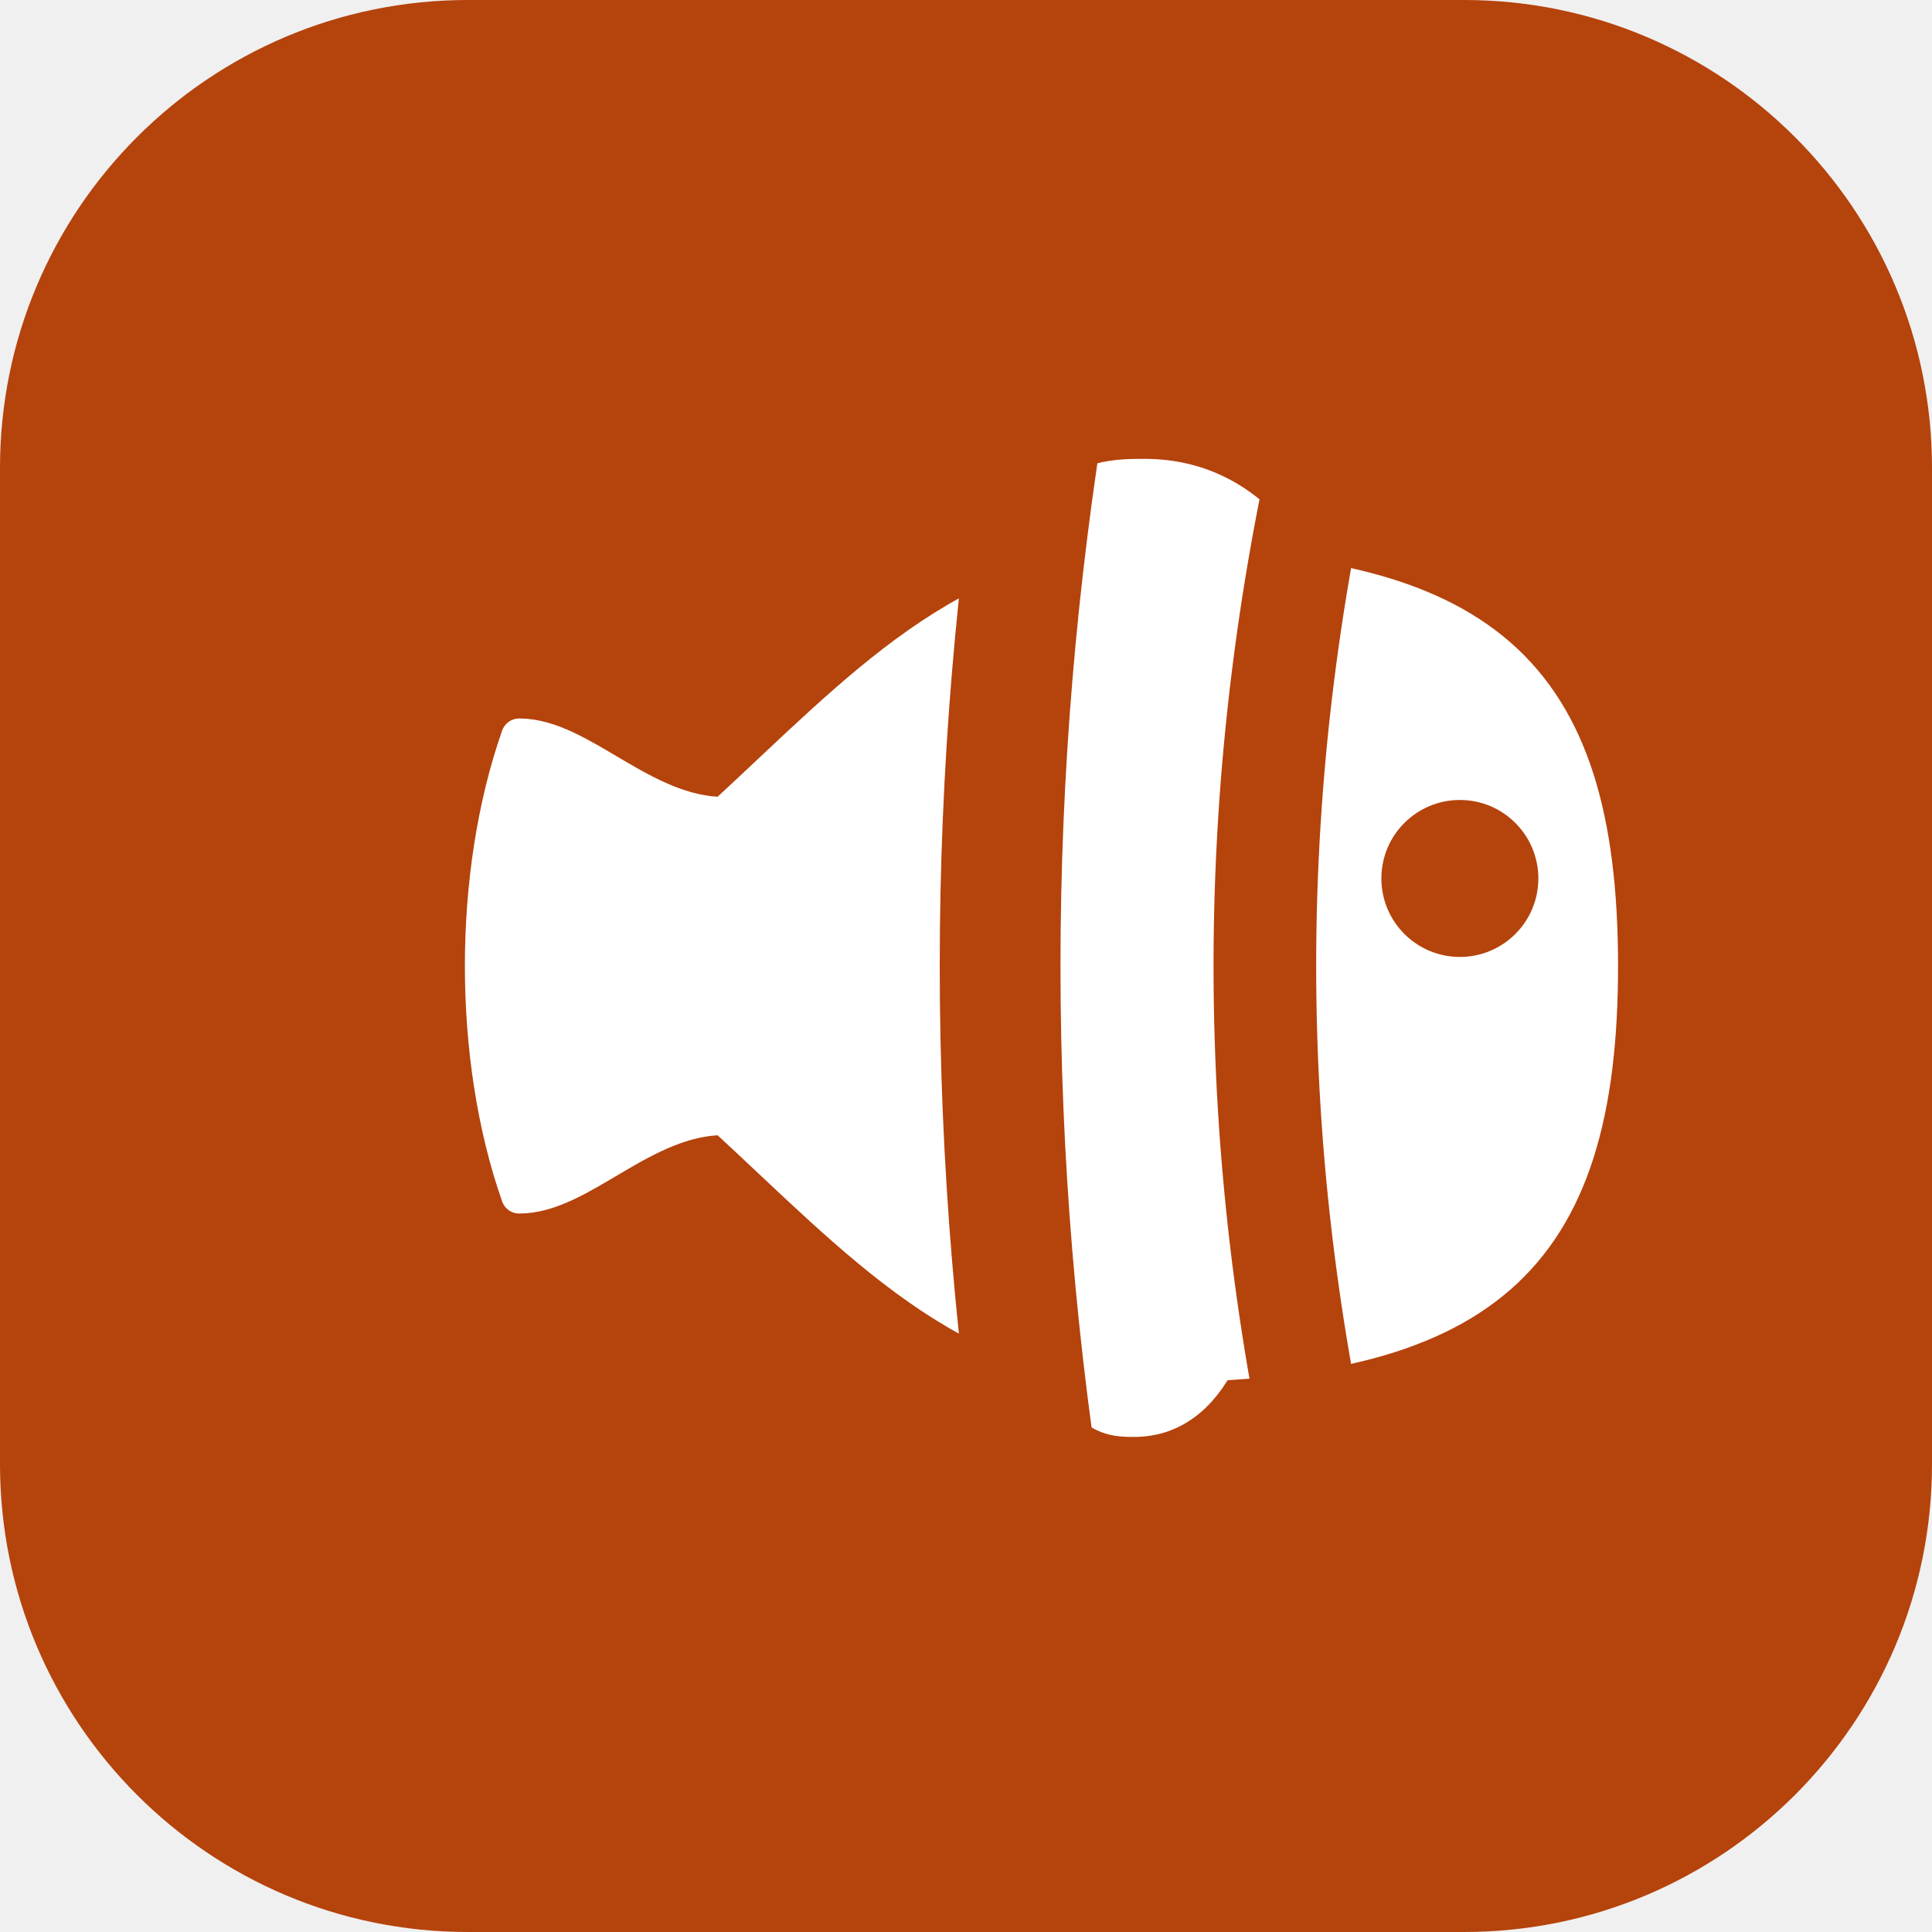
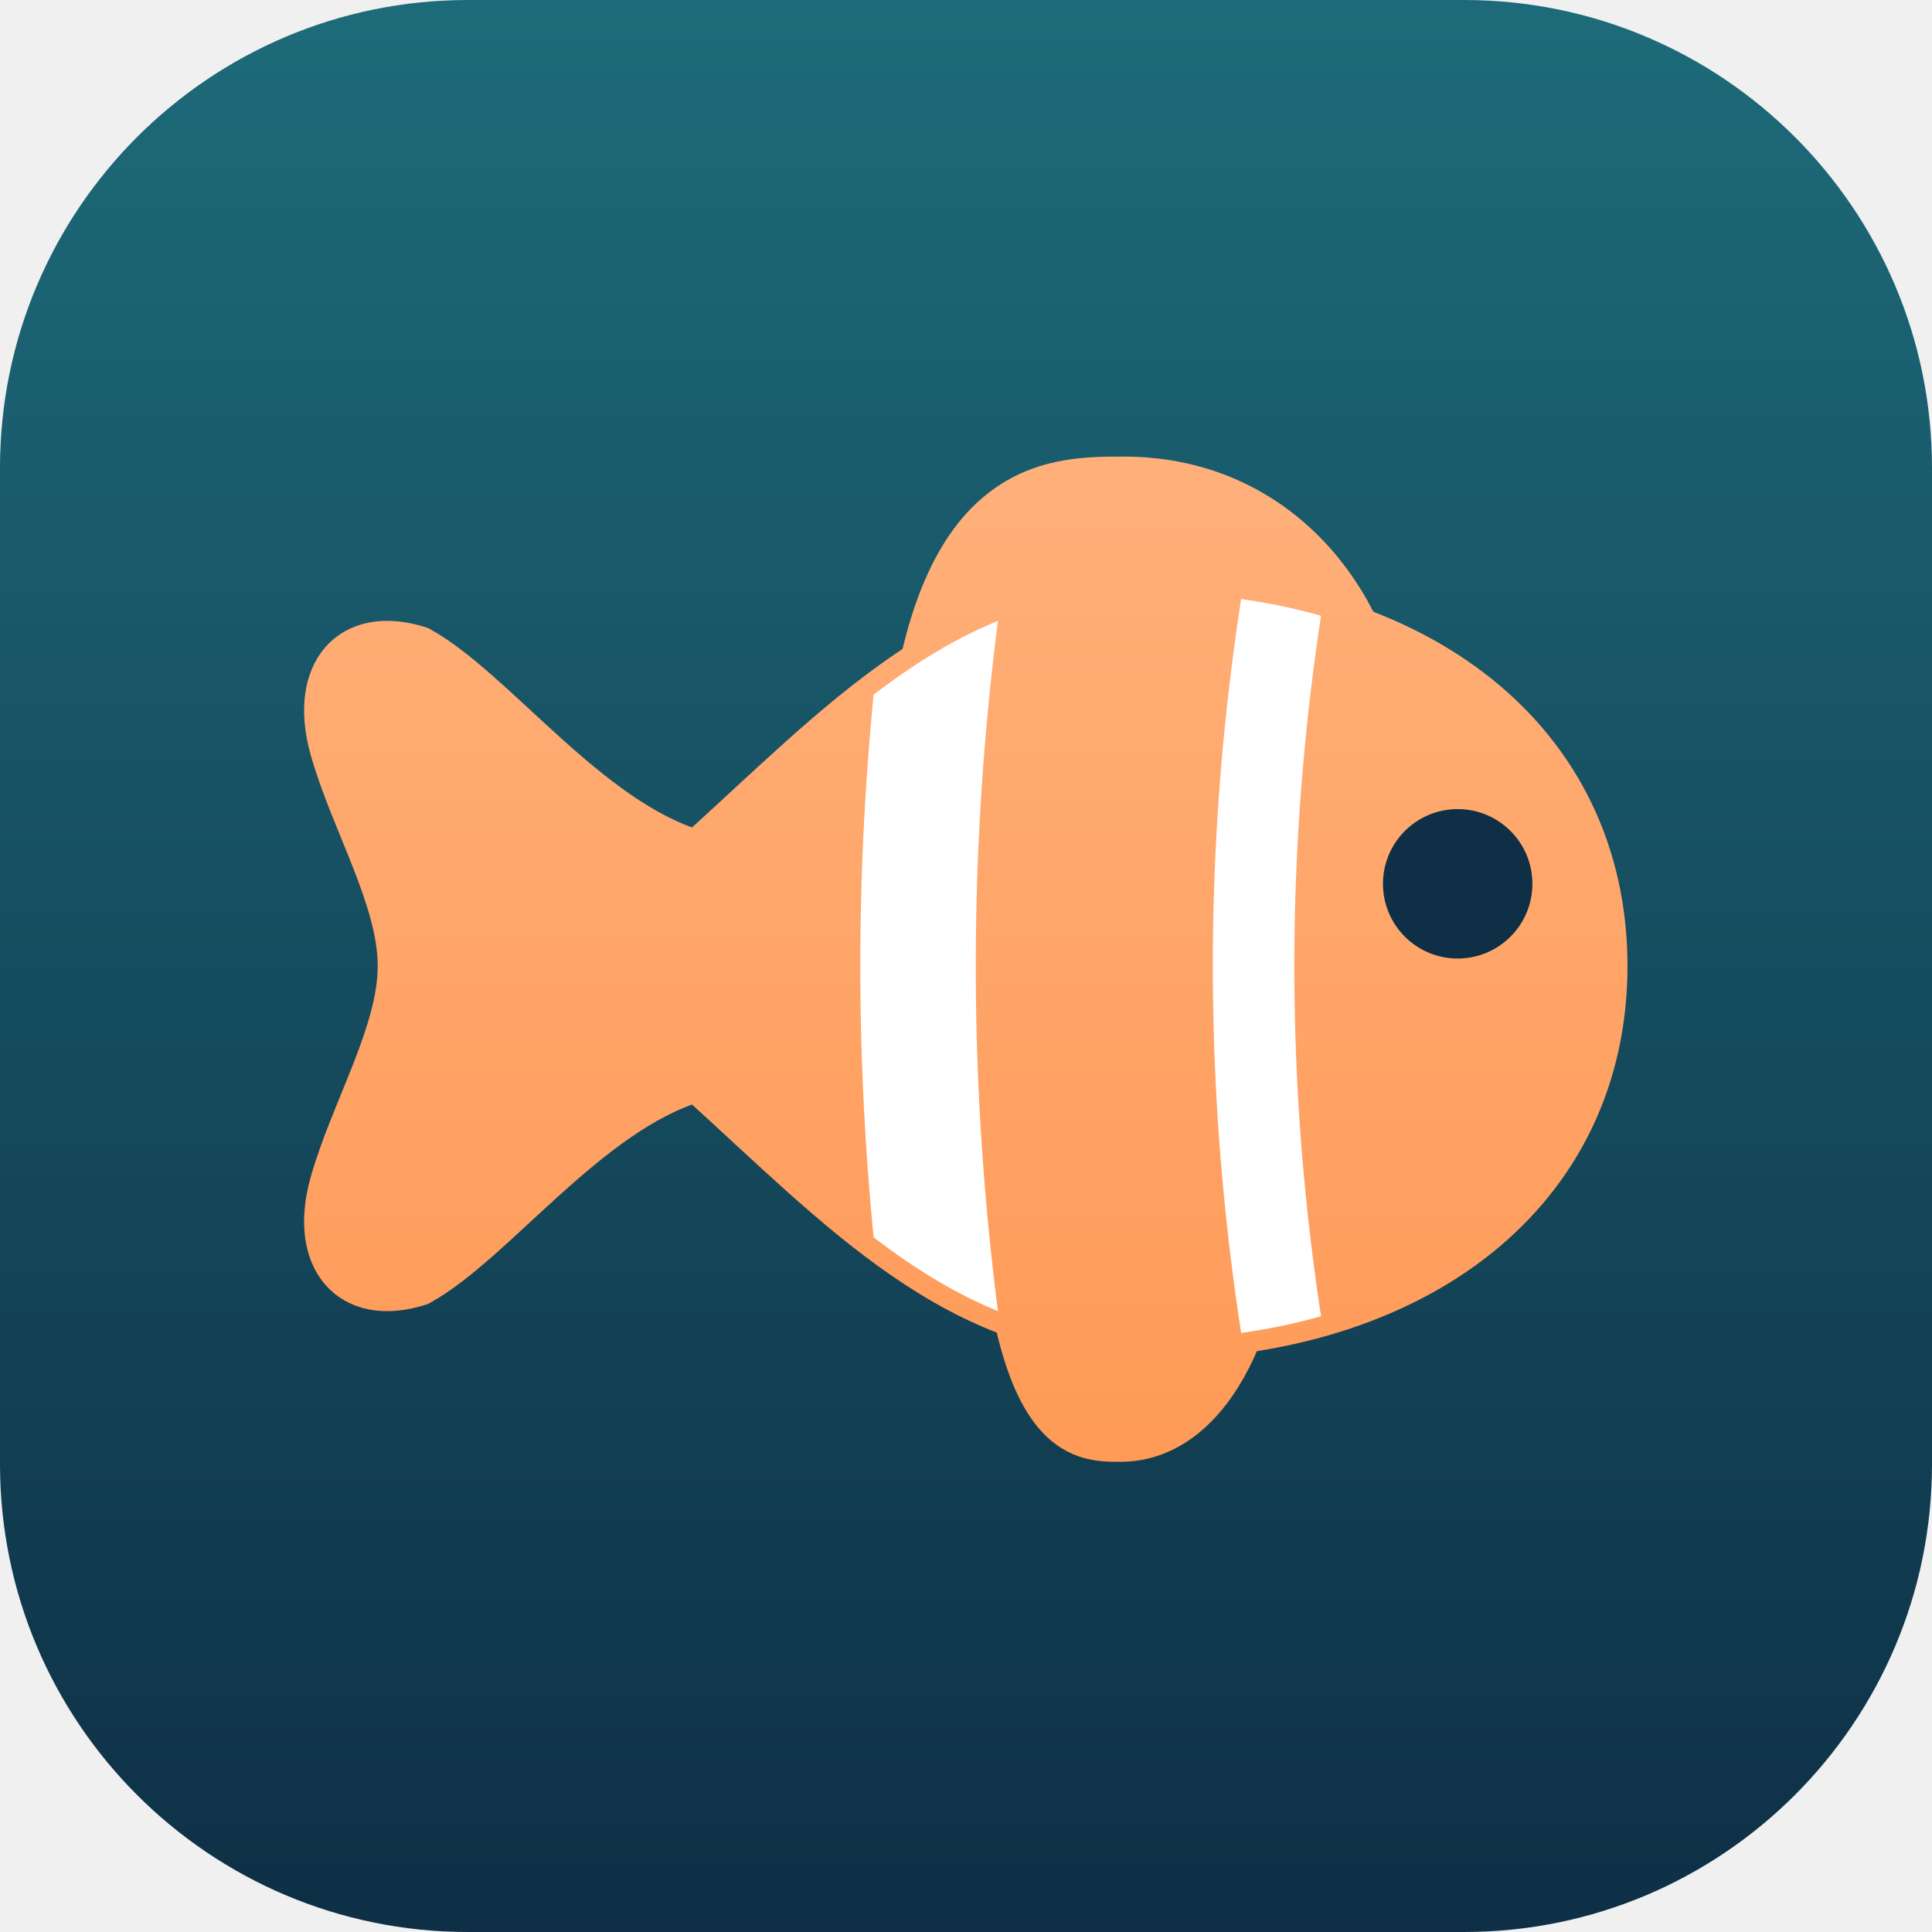
<svg xmlns="http://www.w3.org/2000/svg" viewBox="0 0 512 512" role="img" aria-label="Nemo">
  <defs>
-     <mask id="nemo-app-cut" maskUnits="userSpaceOnUse" x="-512" y="-512" width="1536" height="1536">
-       <rect x="-512" y="-512" width="1536" height="1536" fill="#fff" />
-       <g fill="none" stroke="#000">
-         <path d="M379 64Q331 256 379 448" stroke-width="34" />
-         <path d="M280.3 64Q248.3 256 280.3 448M286.3 64Q254.3 256 286.3 448" stroke-width="34" />
-       </g>
-       <circle cx="419.6" cy="227" r="26" fill="#000" />
-     </mask>
+     <linearGradient id="nemo-app-o" x1="0" y1="0" x2="0" y2="1">
+       <stop offset="0" stop-color="#1d6b7a" />
+       <stop offset="1" stop-color="#0e2f45" />
+     </linearGradient>
+     <linearGradient id="nemo-app-f" gradientUnits="userSpaceOnUse" x1="0" y1="106" x2="0" y2="402">
+       <stop offset="0" stop-color="#ffb07a" />
+       <stop offset="1" stop-color="#ff9a57" />
+     </linearGradient>
+     <clipPath id="nemo-app-b">
+       <path d="M184 222C226 184 260.2 146 315.3 146C397.3 146 452 190 452 256C452 322 397.3 366 315.3 366C260.2 366 226 328 184 290Z" />
+     </clipPath>
  </defs>
-   <rect width="512" height="512" rx="124" fill="#b5430c" />
-   <g transform="translate(51.2 51.2) scale(0.8)">
-     <g fill="#ffffff" stroke="#ffffff" stroke-width="12" stroke-linejoin="round" mask="url(#nemo-app-cut)">
-       <path d="M176 206C220.5 165 256.7 124 315.2 124C426.8 124 466 158.3 466 256C466 353.7 426.8 388 315.2 388C256.7 388 220.5 347 176 306Z" />
-       <path d="M206 206L176 206C148.8 206 128.4 180 108 180C92 225.6 92 286.4 108 332C128.4 332 148.8 306 176 306L206 306ZM263 183.4C268.8 94 297.8 94 315.2 94C355.8 94 379 134.6 379 183.4ZM280.4 328.6C283.9 406 301.3 406 311.7 406C336.1 406 350 377.4 350 328.6Z" />
+   <rect width="512" height="512" rx="124" fill="url(#nemo-app-o)" />
+   <g transform="translate(19.1 25.6) scale(0.9)">
+     <g fill="url(#nemo-app-f)" stroke="url(#nemo-app-f)" stroke-width="12" stroke-linejoin="round">
+       <path d="M184 222C226 184 260.2 146 315.3 146C397.3 146 452 190 452 256C452 322 397.3 366 315.3 366C260.2 366 226 328 184 290Z" />
+       <path d="M214 222L184 222C152.2 212.6 124.6 174.2 102.4 162C81.7 155.4 69.7 169.5 76 192.1C82.1 213.7 96 236.3 96 256C96 275.7 82.1 298.3 76 319.9C69.7 342.5 81.7 356.6 102.4 350C124.6 337.8 152.2 299.4 184 290L214 290ZM245.6 195.5C252.7 112 288.3 112 309.6 112C359.3 112 387.7 154.8 387.7 195.5ZM272.4 316.5C276.5 396 296.6 396 308.6 396C336.8 396 352.8 357.2 352.8 316.5Z" />
    </g>
+     <g fill="none" stroke="#ffffff" clip-path="url(#nemo-app-b)">
+       <path d="M368.9 86Q326.9 256 368.9 426" stroke-width="24" />
+       <path d="M262.1 86Q226.1 256 262.1 426M272.1 86Q236.1 256 272.1 426" stroke-width="24" />
+     </g>
+     <circle cx="408" cy="231.8" r="22" fill="#0e2f45" />
  </g>
</svg>
